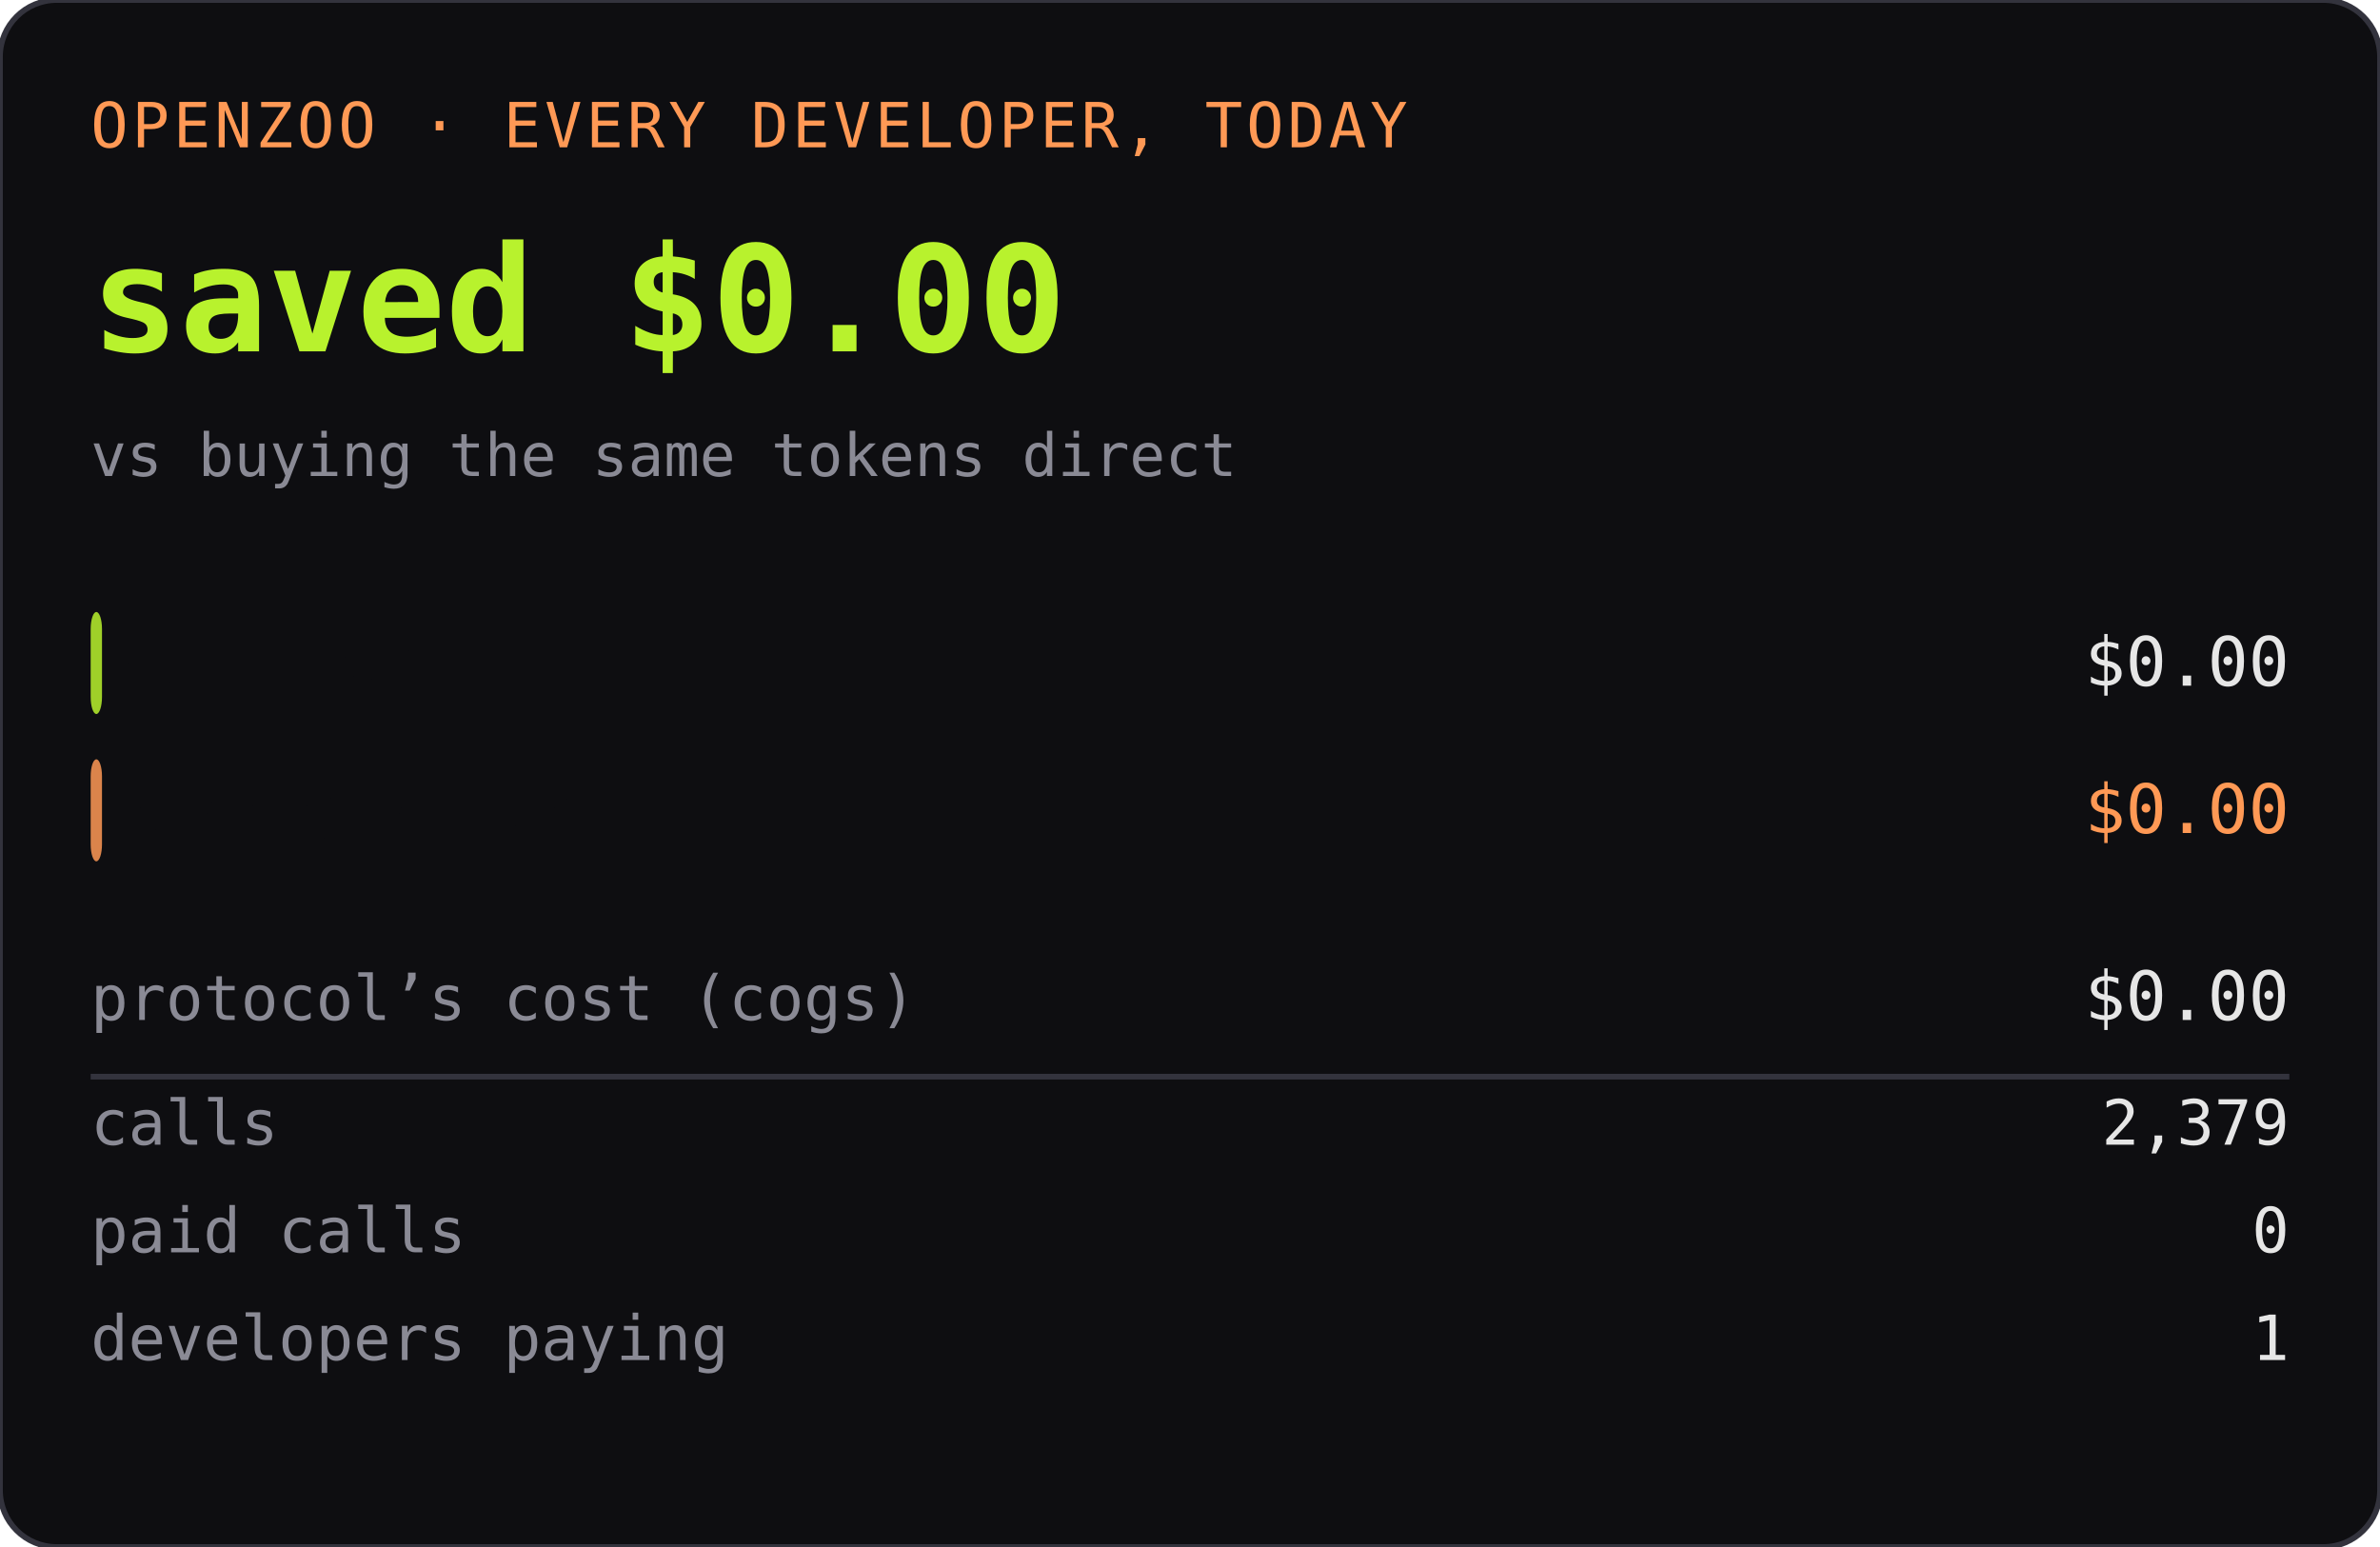
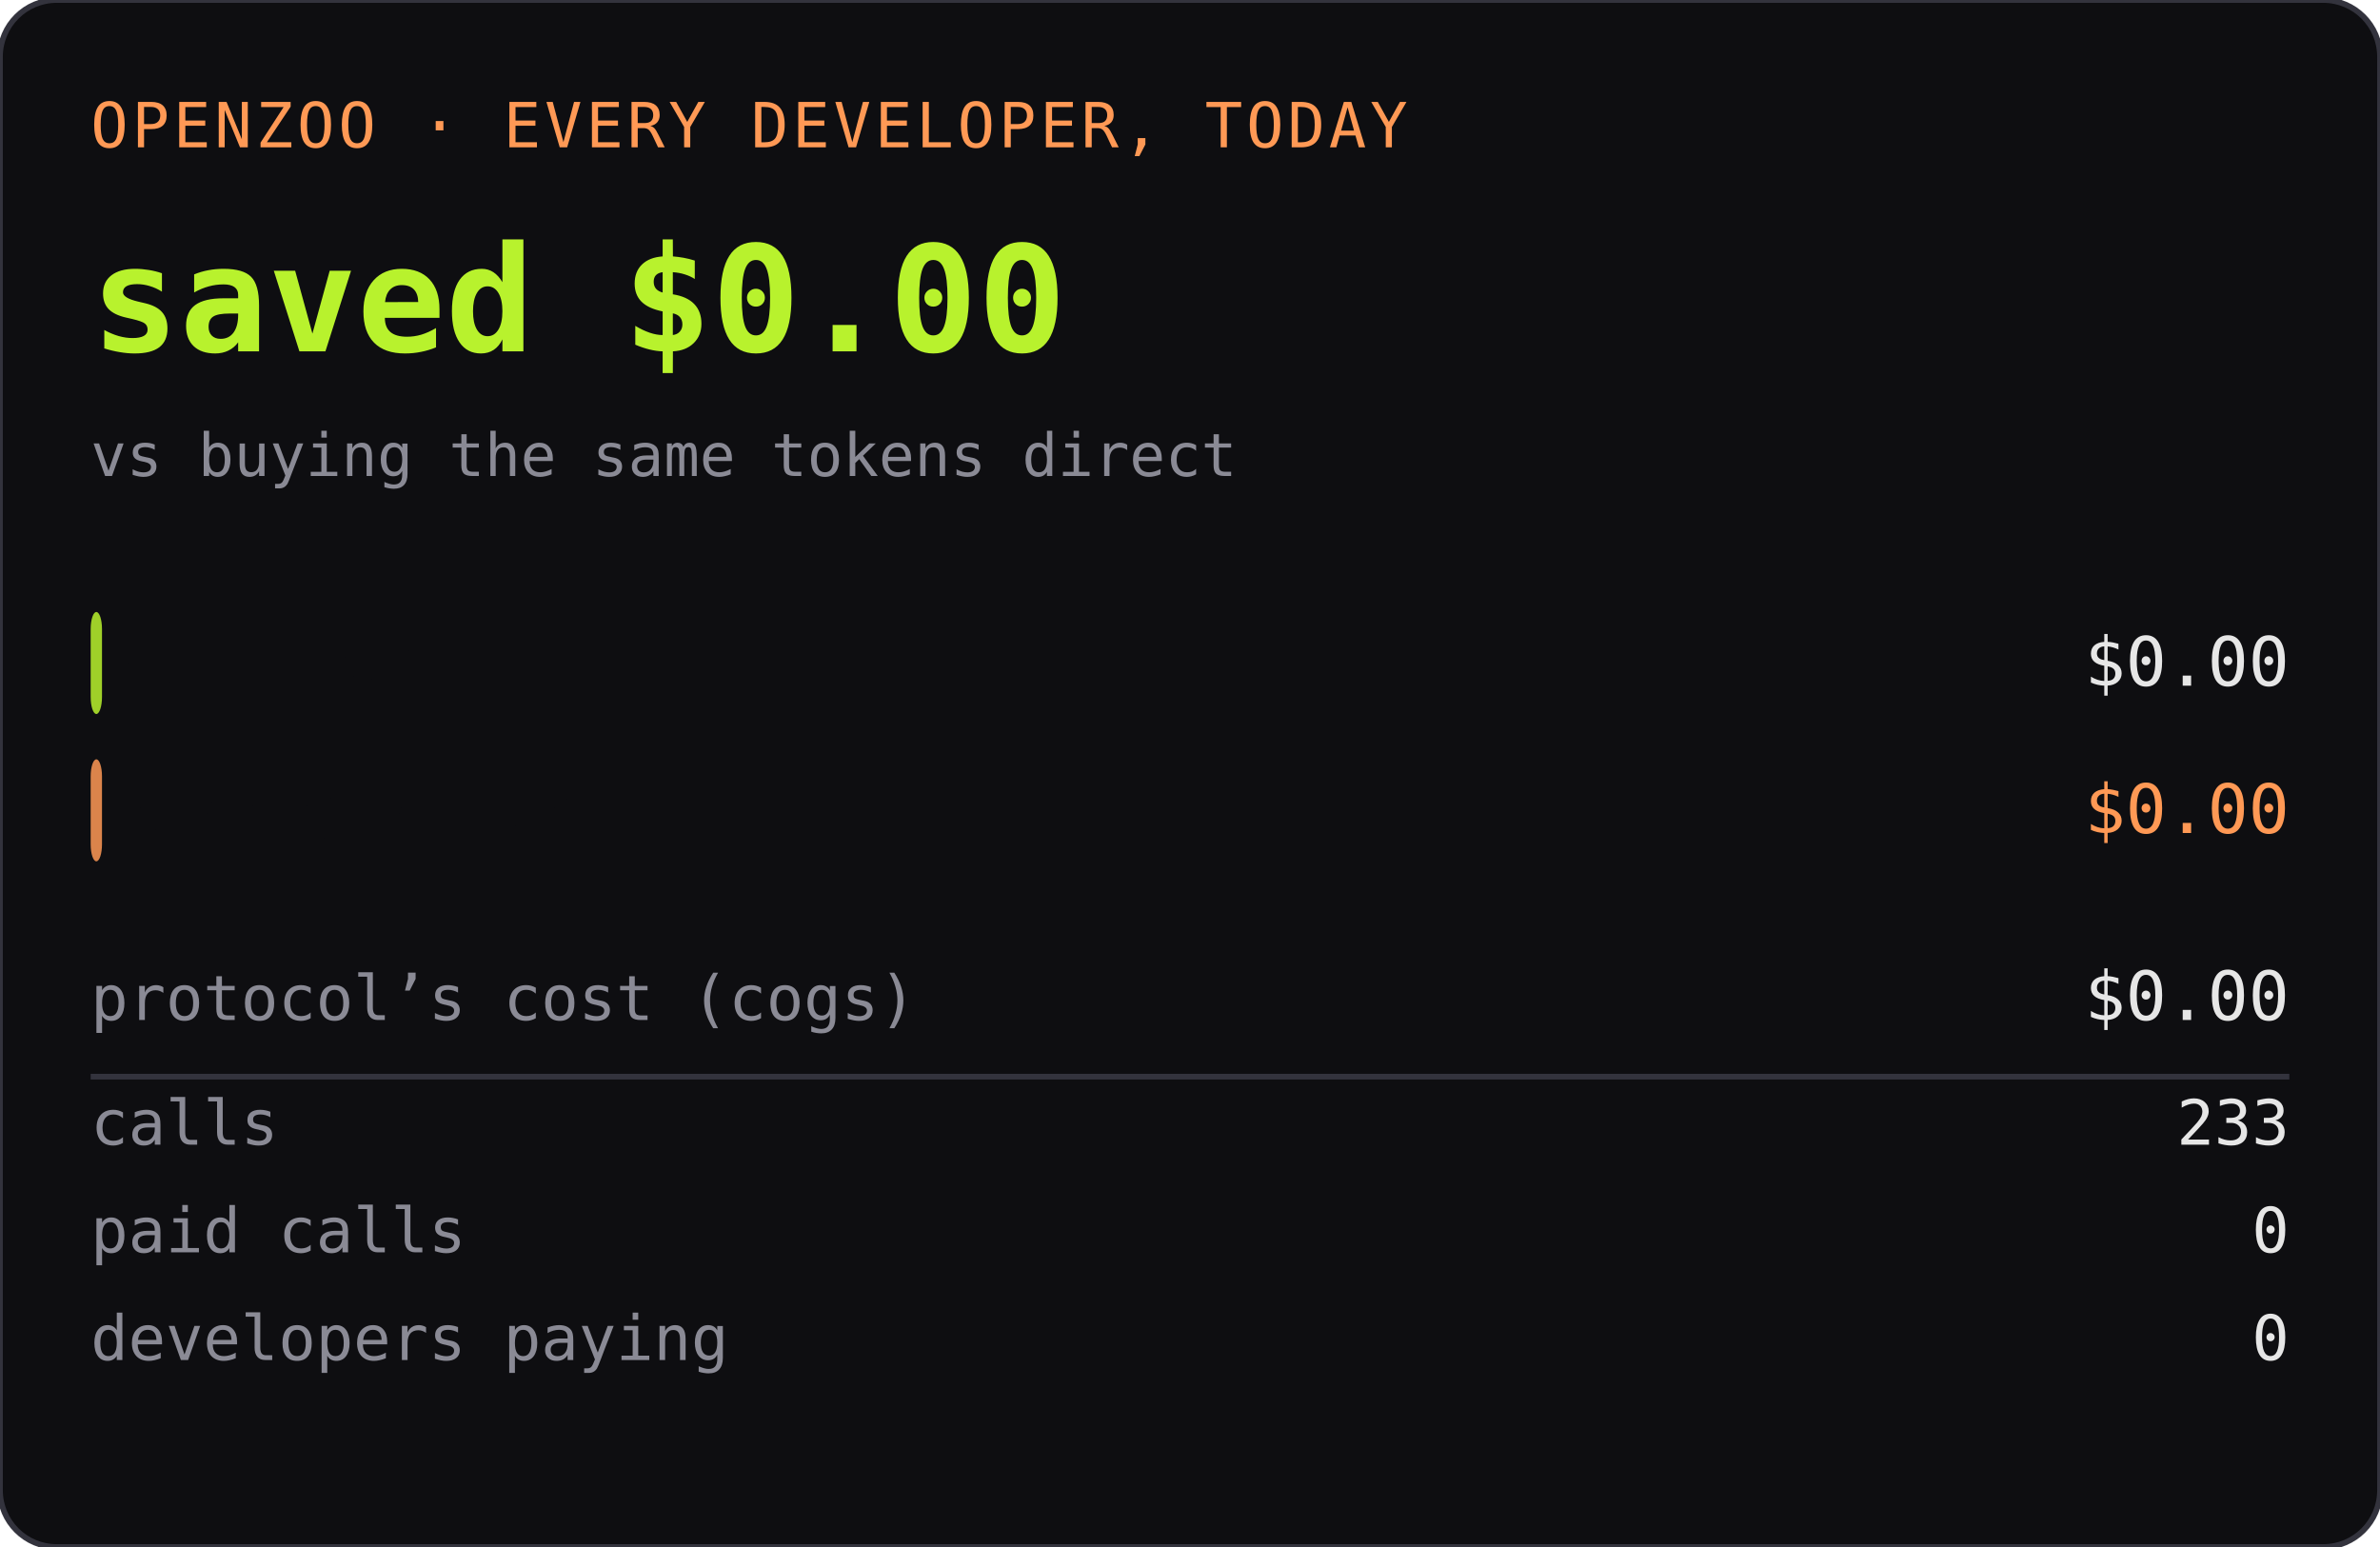
<svg xmlns="http://www.w3.org/2000/svg" width="420" height="273" role="img" aria-label="OPENZOO · EVERY DEVELOPER, TODAY">
  <rect width="420" height="273" rx="10" fill="#0e0e11" />
  <rect width="420" height="273" rx="10" fill="none" stroke="#33333d" />
  <text x="16" y="26" font-family="ui-monospace,SFMono-Regular,Menlo,monospace" font-size="11" fill="#ff9955" letter-spacing="0.06em">OPENZOO · EVERY DEVELOPER, TODAY</text>
  <text x="16" y="62" font-family="ui-monospace,SFMono-Regular,Menlo,monospace" font-size="26" font-weight="600" fill="#b8f22d">saved $0.00</text>
  <text x="404" y="62" text-anchor="end" font-family="ui-monospace,SFMono-Regular,Menlo,monospace" font-size="26" font-weight="600" fill="#b8f22d" />
  <text x="16" y="84" font-family="ui-monospace,SFMono-Regular,Menlo,monospace" font-size="10.5" fill="#8a8a95">vs buying the same tokens direct</text>
  <rect x="16" y="108" width="2" height="18" rx="3" fill="#b8f22d" opacity="0.85" />
  <text x="22" y="121" font-family="ui-monospace,SFMono-Regular,Menlo,monospace" font-size="11" fill="#0e0e11" font-weight="600">dev spent</text>
  <text x="404" y="121" text-anchor="end" font-family="ui-monospace,SFMono-Regular,Menlo,monospace" font-size="12" fill="#e6e6e6">$0.00</text>
  <rect x="16" y="134" width="2" height="18" rx="3" fill="#ff9955" opacity="0.85" />
  <text x="22" y="147" font-family="ui-monospace,SFMono-Regular,Menlo,monospace" font-size="11" fill="#0e0e11" font-weight="600">buying direct</text>
  <text x="404" y="147" text-anchor="end" font-family="ui-monospace,SFMono-Regular,Menlo,monospace" font-size="12" fill="#ff9955">$0.00</text>
  <text x="16" y="180" font-family="ui-monospace,SFMono-Regular,Menlo,monospace" font-size="11" fill="#8a8a95">protocol’s cost (cogs)</text>
  <text x="404" y="180" text-anchor="end" font-family="ui-monospace,SFMono-Regular,Menlo,monospace" font-size="12" fill="#e6e6e6">$0.00</text>
  <line x1="16" y1="190" x2="404" y2="190" stroke="#33333d" />
  <text x="16" y="202" font-family="ui-monospace,SFMono-Regular,Menlo,monospace" font-size="11" fill="#8a8a95">calls</text>
-   <text x="404" y="202" text-anchor="end" font-family="ui-monospace,SFMono-Regular,Menlo,monospace" font-size="11" fill="#e6e6e6">2,379</text>
+   <text x="404" y="202" text-anchor="end" font-family="ui-monospace,SFMono-Regular,Menlo,monospace" font-size="11" fill="#e6e6e6">233</text>
  <text x="16" y="221" font-family="ui-monospace,SFMono-Regular,Menlo,monospace" font-size="11" fill="#8a8a95">paid calls</text>
  <text x="404" y="221" text-anchor="end" font-family="ui-monospace,SFMono-Regular,Menlo,monospace" font-size="11" fill="#e6e6e6">0</text>
  <text x="16" y="240" font-family="ui-monospace,SFMono-Regular,Menlo,monospace" font-size="11" fill="#8a8a95">developers paying</text>
-   <text x="404" y="240" text-anchor="end" font-family="ui-monospace,SFMono-Regular,Menlo,monospace" font-size="11" fill="#e6e6e6">1</text>
+   <text x="404" y="240" text-anchor="end" font-family="ui-monospace,SFMono-Regular,Menlo,monospace" font-size="11" fill="#e6e6e6">0</text>
</svg>
